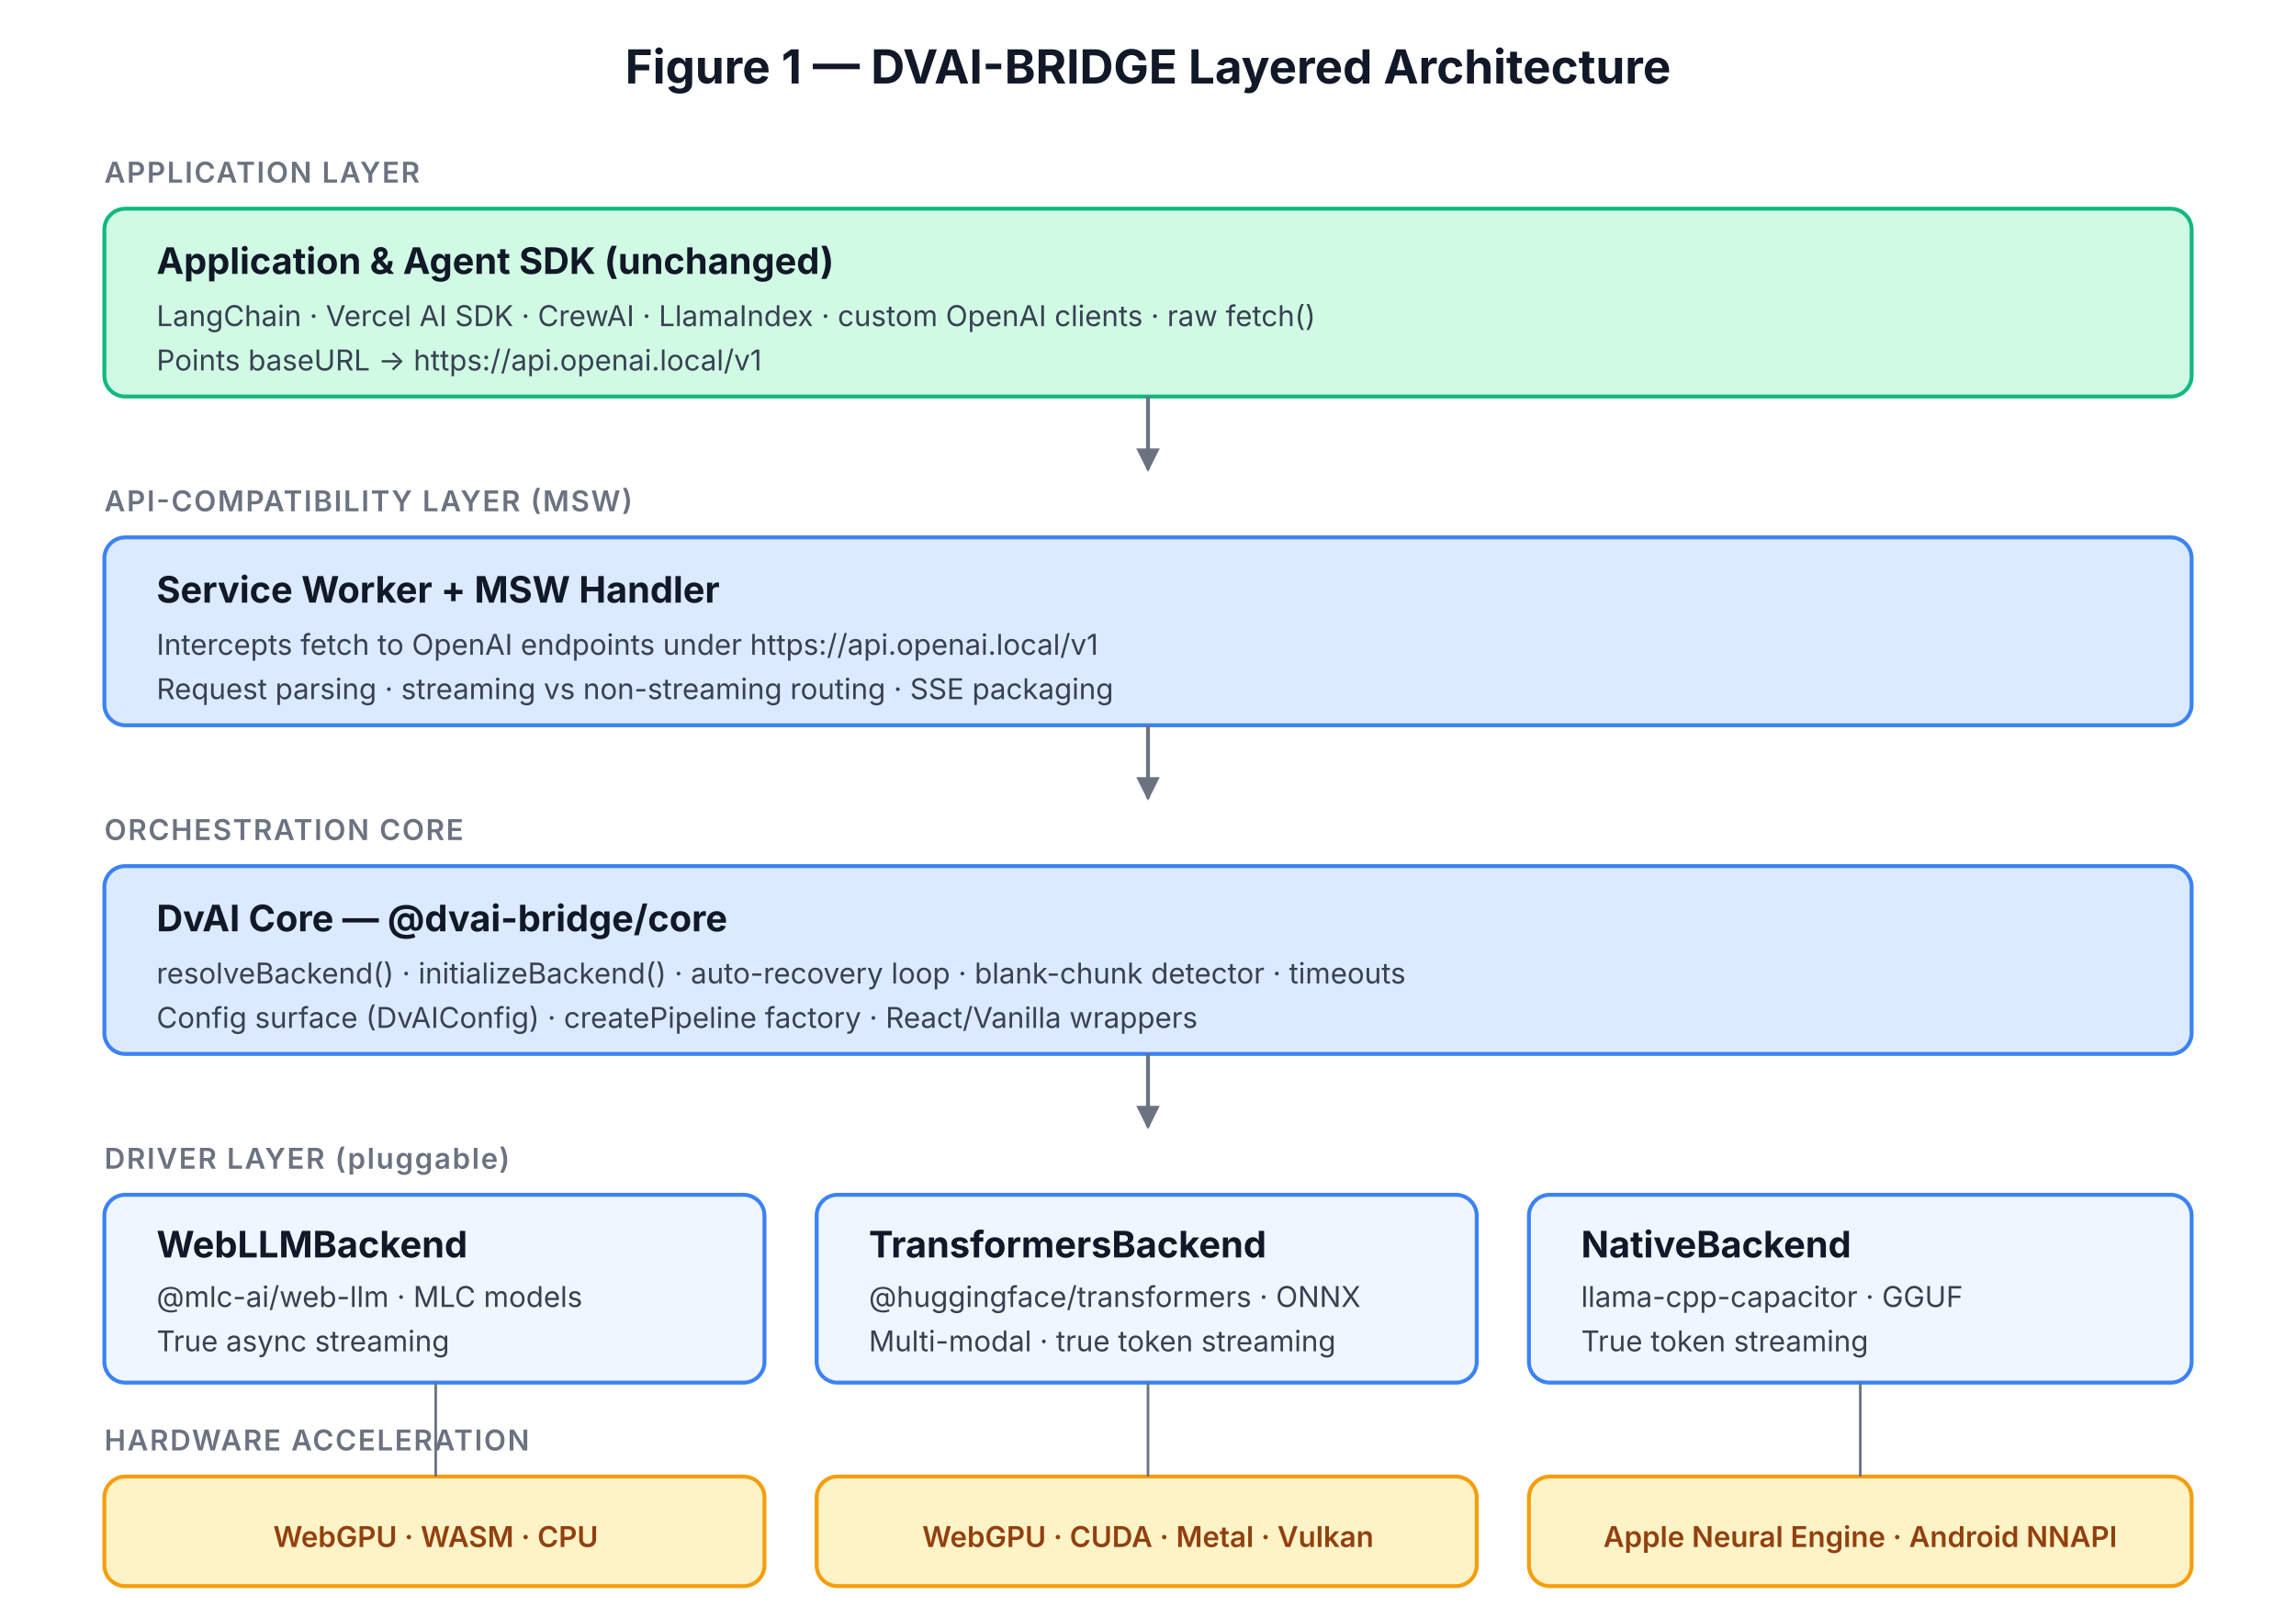
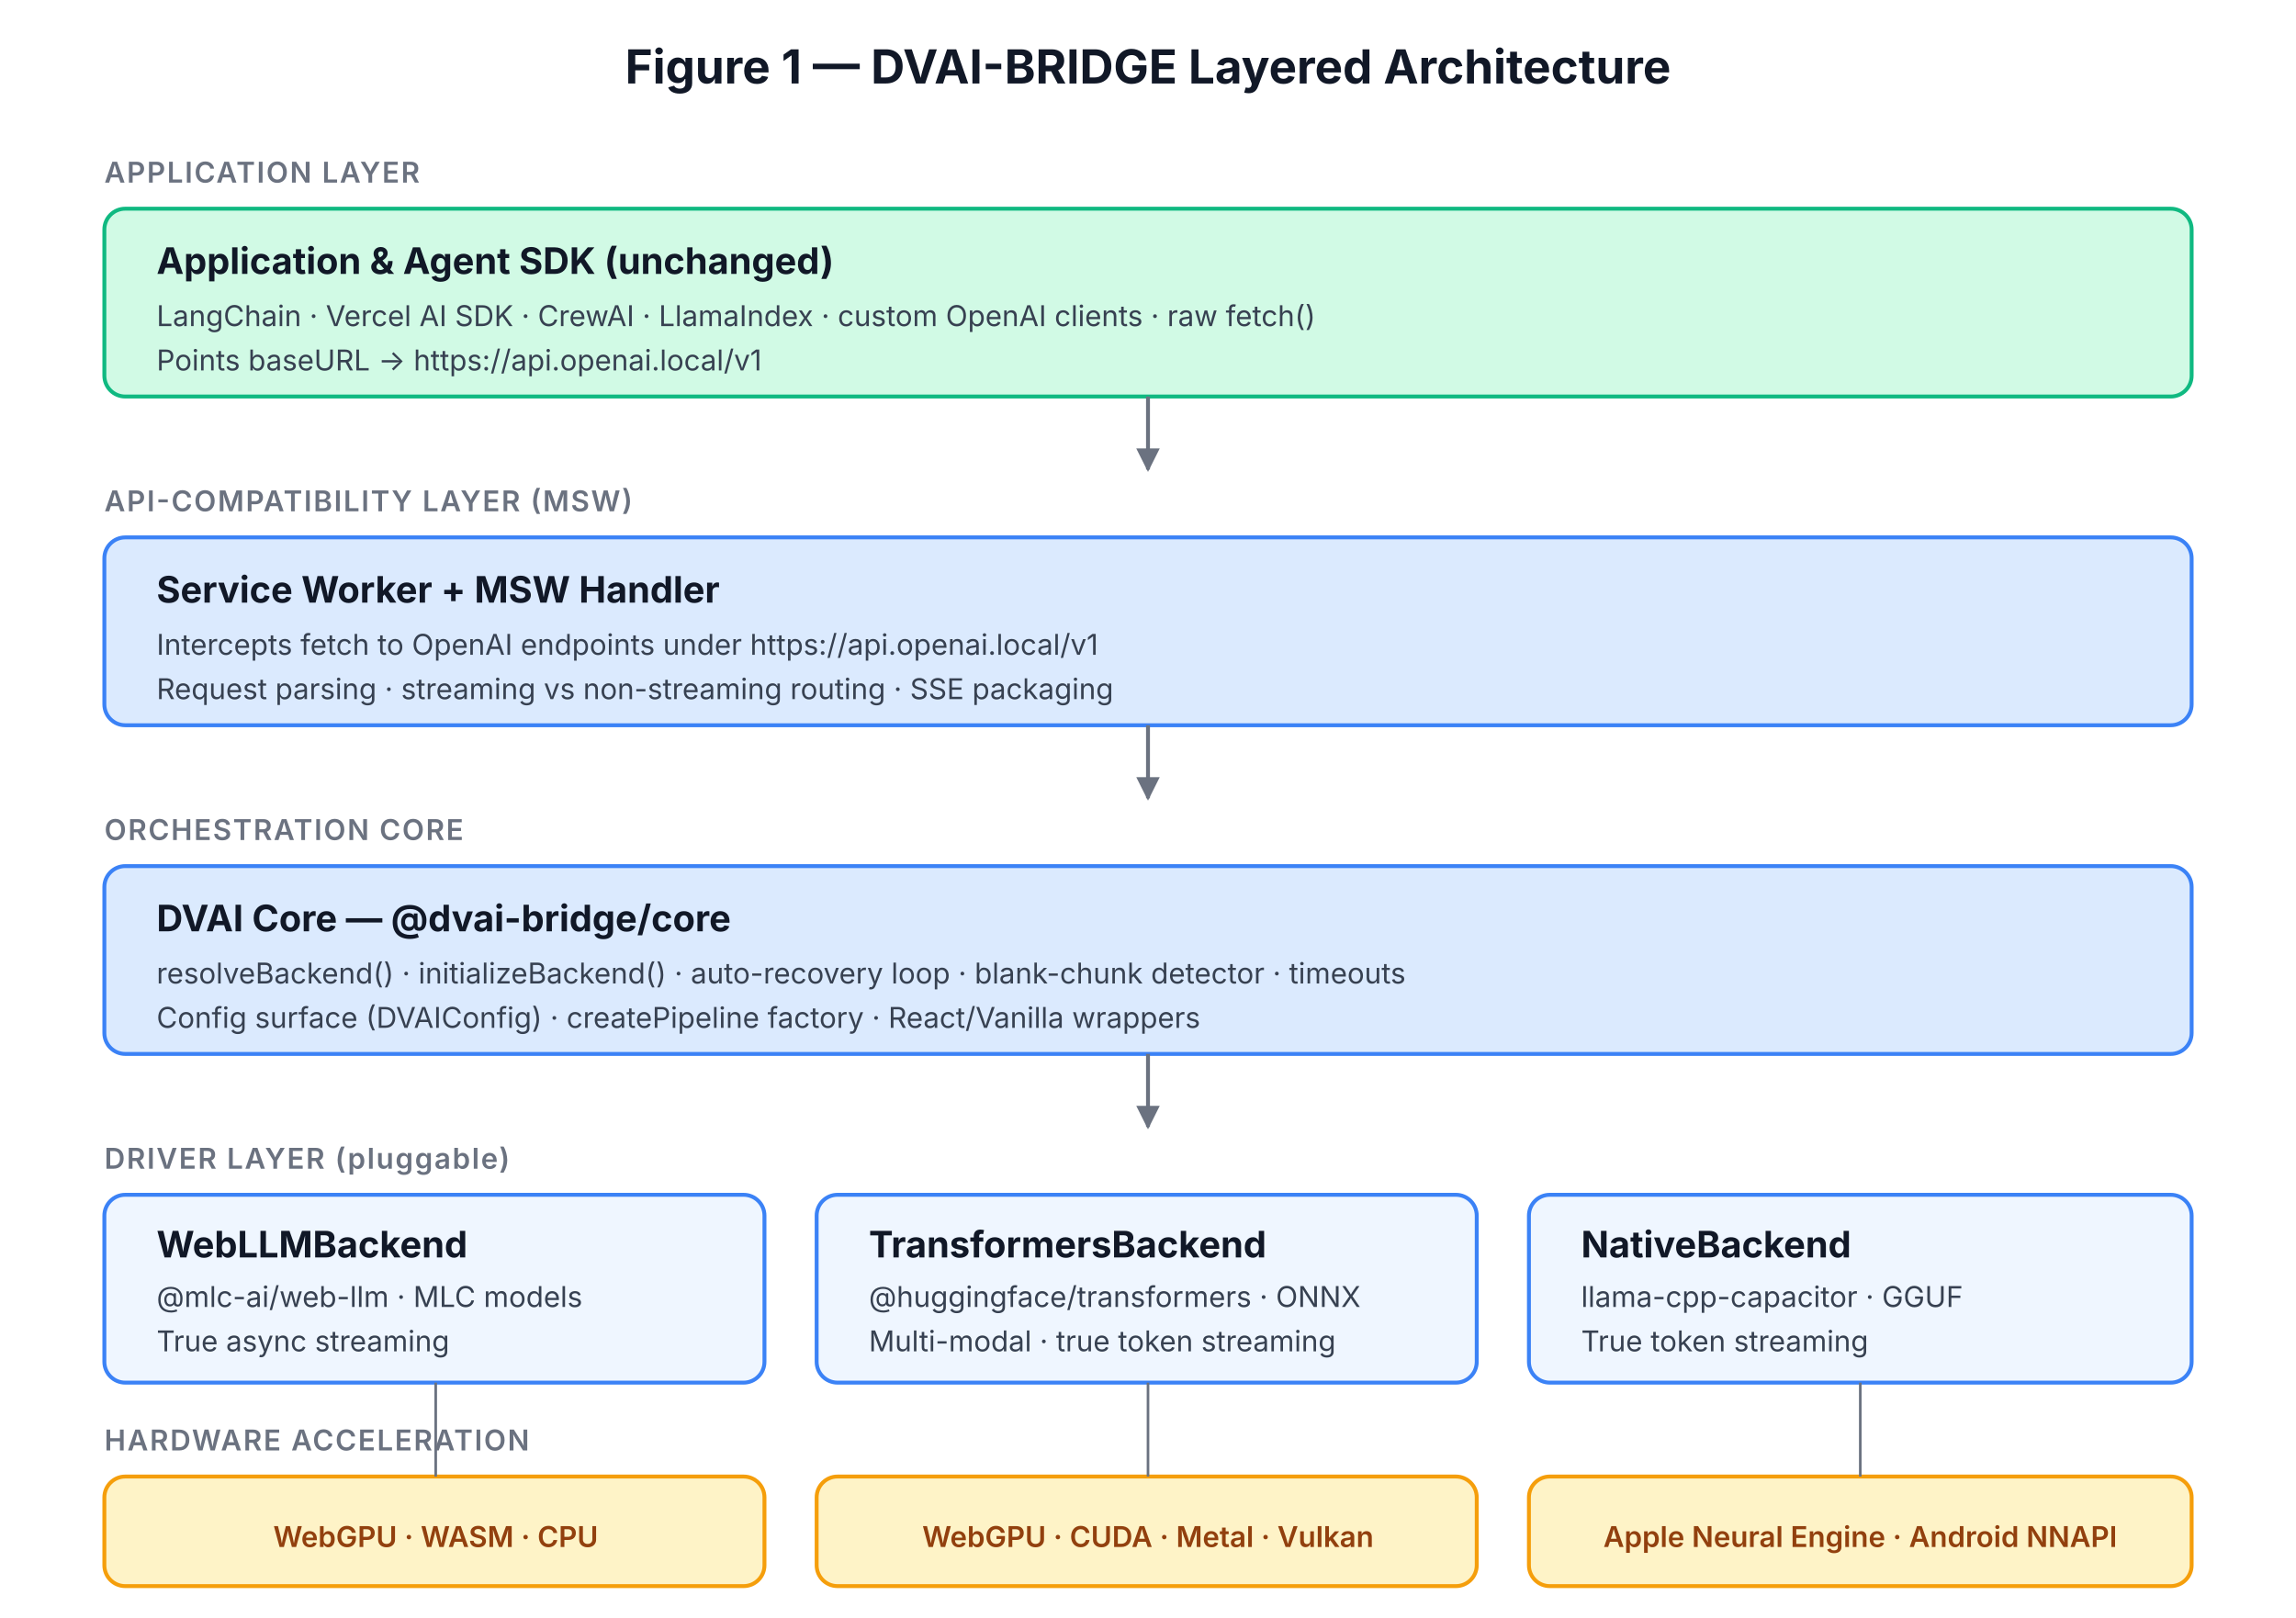
<svg xmlns="http://www.w3.org/2000/svg" viewBox="0 0 880 620" font-family="system-ui, -apple-system, Segoe UI, sans-serif">
  <defs>
    <marker id="arrow" viewBox="0 0 10 10" refX="9" refY="5" markerWidth="6" markerHeight="6" orient="auto-start-reverse">
      <path d="M 0 0 L 10 5 L 0 10 z" fill="#6B7280" />
    </marker>
    <style>
-       .title { font-size: 18px; font-weight: 700; fill: #111827; }
-       .layer-label { font-size: 11px; font-weight: 600; fill: #6B7280; letter-spacing: 0.6px; }
-       .box-title { font-size: 14px; font-weight: 700; fill: #111827; }
-       .box-sub { font-size: 11px; fill: #374151; }
-       .hw-label { font-size: 11px; fill: #92400E; font-weight: 600; }
+       .title {
+         font-size: 18px;
+         font-weight: 700;
+         fill: #111827;
+       }
+ 
+       .layer-label {
+         font-size: 11px;
+         font-weight: 600;
+         fill: #6B7280;
+         letter-spacing: 0.6px;
+       }
+ 
+       .box-title {
+         font-size: 14px;
+         font-weight: 700;
+         fill: #111827;
+       }
+ 
+       .box-sub {
+         font-size: 11px;
+         fill: #374151;
+       }
+ 
+       .hw-label {
+         font-size: 11px;
+         fill: #92400E;
+         font-weight: 600;
+       }
    </style>
  </defs>
  <text x="440" y="32" class="title" text-anchor="middle">Figure 1 — DVAI-BRIDGE Layered Architecture</text>
  <text x="40" y="70" class="layer-label">APPLICATION LAYER</text>
  <rect x="40" y="80" width="800" height="72" rx="8" fill="#D1FAE5" stroke="#10B981" stroke-width="1.5" />
  <text x="60" y="105" class="box-title">Application &amp; Agent SDK (unchanged)</text>
  <text x="60" y="125" class="box-sub">LangChain · Vercel AI SDK · CrewAI · LlamaIndex · custom OpenAI clients · raw fetch()</text>
  <text x="60" y="142" class="box-sub">Points baseURL → https://api.openai.local/v1</text>
  <line x1="440" y1="152" x2="440" y2="180" stroke="#6B7280" stroke-width="1.5" marker-end="url(#arrow)" />
  <text x="40" y="196" class="layer-label">API-COMPATIBILITY LAYER (MSW)</text>
  <rect x="40" y="206" width="800" height="72" rx="8" fill="#DBEAFE" stroke="#3B82F6" stroke-width="1.5" />
  <text x="60" y="231" class="box-title">Service Worker + MSW Handler</text>
  <text x="60" y="251" class="box-sub">Intercepts fetch to OpenAI endpoints under https://api.openai.local/v1</text>
  <text x="60" y="268" class="box-sub">Request parsing · streaming vs non-streaming routing · SSE packaging</text>
  <line x1="440" y1="278" x2="440" y2="306" stroke="#6B7280" stroke-width="1.5" marker-end="url(#arrow)" />
  <text x="40" y="322" class="layer-label">ORCHESTRATION CORE</text>
  <rect x="40" y="332" width="800" height="72" rx="8" fill="#DBEAFE" stroke="#3B82F6" stroke-width="1.5" />
-   <text x="60" y="357" class="box-title">DvAI Core — @dvai-bridge/core</text>
+   <text x="60" y="357" class="box-title">DVAI Core — @dvai-bridge/core</text>
  <text x="60" y="377" class="box-sub">resolveBackend() · initializeBackend() · auto-recovery loop · blank-chunk detector · timeouts</text>
-   <text x="60" y="394" class="box-sub">Config surface (DvAIConfig) · createPipeline factory · React/Vanilla wrappers</text>
+   <text x="60" y="394" class="box-sub">Config surface (DVAIConfig) · createPipeline factory · React/Vanilla wrappers</text>
  <line x1="440" y1="404" x2="440" y2="432" stroke="#6B7280" stroke-width="1.5" marker-end="url(#arrow)" />
  <text x="40" y="448" class="layer-label">DRIVER LAYER (pluggable)</text>
  <rect x="40" y="458" width="253" height="72" rx="8" fill="#EFF6FF" stroke="#3B82F6" stroke-width="1.5" />
  <text x="60" y="482" class="box-title">WebLLMBackend</text>
  <text x="60" y="501" class="box-sub">@mlc-ai/web-llm · MLC models</text>
  <text x="60" y="518" class="box-sub">True async streaming</text>
  <rect x="313" y="458" width="253" height="72" rx="8" fill="#EFF6FF" stroke="#3B82F6" stroke-width="1.5" />
  <text x="333" y="482" class="box-title">TransformersBackend</text>
  <text x="333" y="501" class="box-sub">@huggingface/transformers · ONNX</text>
  <text x="333" y="518" class="box-sub">Multi-modal · true token streaming</text>
  <rect x="586" y="458" width="254" height="72" rx="8" fill="#EFF6FF" stroke="#3B82F6" stroke-width="1.5" />
  <text x="606" y="482" class="box-title">NativeBackend</text>
  <text x="606" y="501" class="box-sub">llama-cpp-capacitor · GGUF</text>
  <text x="606" y="518" class="box-sub">True token streaming</text>
  <text x="40" y="556" class="layer-label">HARDWARE ACCELERATION</text>
  <rect x="40" y="566" width="253" height="42" rx="8" fill="#FEF3C7" stroke="#F59E0B" stroke-width="1.5" />
  <text x="167" y="593" class="hw-label" text-anchor="middle">WebGPU · WASM · CPU</text>
  <rect x="313" y="566" width="253" height="42" rx="8" fill="#FEF3C7" stroke="#F59E0B" stroke-width="1.5" />
  <text x="440" y="593" class="hw-label" text-anchor="middle">WebGPU · CUDA · Metal · Vulkan</text>
  <rect x="586" y="566" width="254" height="42" rx="8" fill="#FEF3C7" stroke="#F59E0B" stroke-width="1.5" />
  <text x="713" y="593" class="hw-label" text-anchor="middle">Apple Neural Engine · Android NNAPI</text>
  <line x1="167" y1="530" x2="167" y2="566" stroke="#6B7280" stroke-width="1" />
  <line x1="440" y1="530" x2="440" y2="566" stroke="#6B7280" stroke-width="1" />
  <line x1="713" y1="530" x2="713" y2="566" stroke="#6B7280" stroke-width="1" />
</svg>
